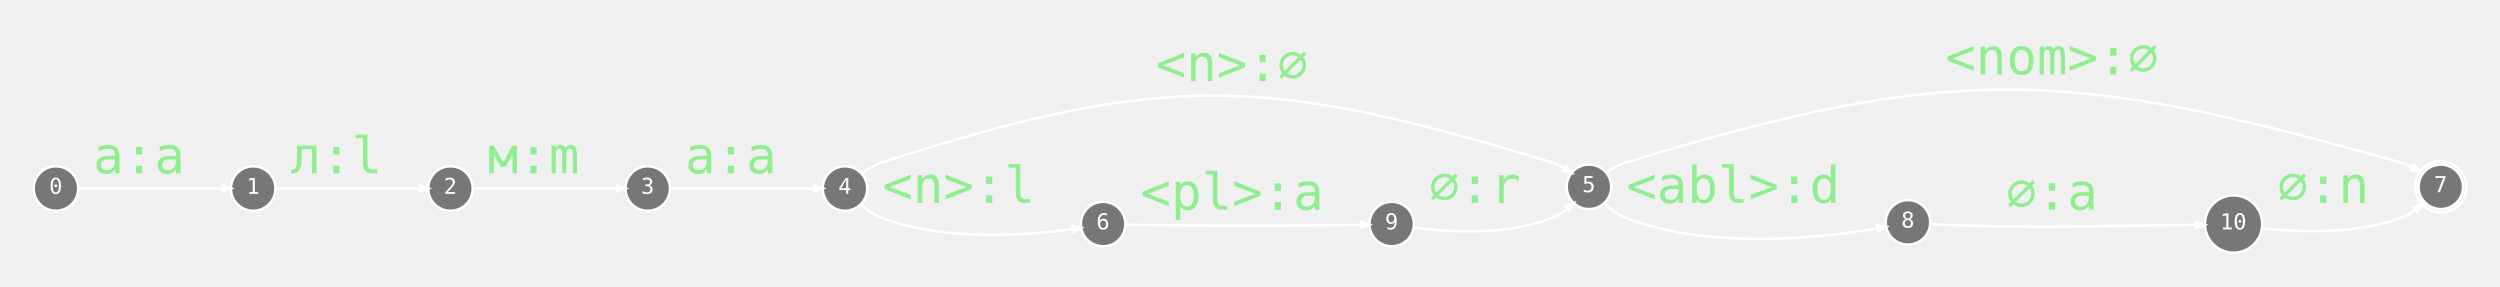
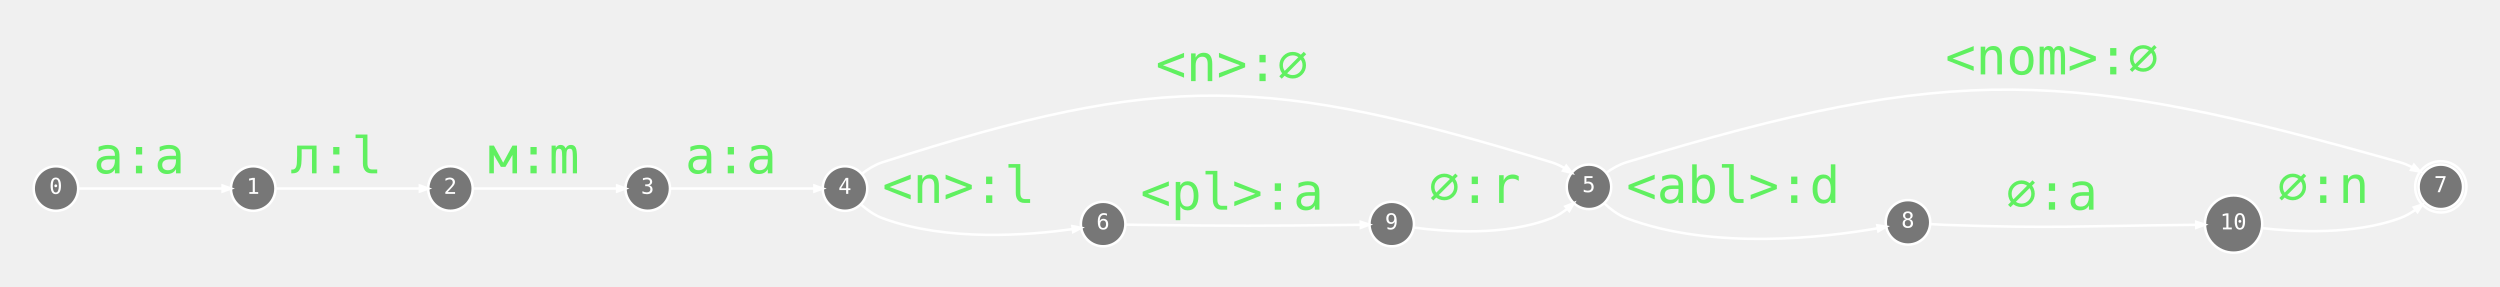
<svg xmlns="http://www.w3.org/2000/svg" viewBox="0 0 3942.667 452" height="452" width="3942.667" xml:space="preserve" id="svg2" version="1.1">
  <defs id="defs6" />
  <g transform="matrix(1.333333,0,0,1.333333,0,1.13e-5)" id="g10">
    <g id="g12">
      <path id="path14" style="fill:#777777;fill-opacity:1;fill-rule:nonzero;stroke:none" d="m 92.488,223 c 0,14.539 -11.785,26.328 -26.324,26.328 -14.543,0 -26.328,-11.789 -26.328,-26.328 0,-14.539 11.785,-26.328 26.328,-26.328 14.539,0 26.324,11.789 26.324,26.328" />
      <path id="path16" style="fill:none;stroke:#ffffff;stroke-width:3;stroke-linecap:butt;stroke-linejoin:miter;stroke-miterlimit:10;stroke-dasharray:none;stroke-opacity:1" d="m 92.488,223 c 0,14.539 -11.785,26.328 -26.324,26.328 -14.543,0 -26.328,-11.789 -26.328,-26.328 0,-14.539 11.785,-26.328 26.328,-26.328 14.539,0 26.324,11.789 26.324,26.328" />
      <text id="text20" style="font-variant:normal;font-weight:normal;font-size:26px;font-family:'DejaVu Sans Mono';-inkscape-font-specification:DejaVuSansMono;writing-mode:lr-tb;fill:#ffffff;fill-opacity:1;fill-rule:nonzero;stroke:none" transform="translate(58.16406,229.3008)">
        <tspan id="tspan18" y="0" x="0">0</tspan>
      </text>
      <path id="path22" style="fill:#777777;fill-opacity:1;fill-rule:nonzero;stroke:#ffffff;stroke-width:3;stroke-linecap:butt;stroke-linejoin:miter;stroke-miterlimit:10;stroke-dasharray:none;stroke-opacity:1" d="m 325.816,223 c 0,14.539 -11.789,26.328 -26.328,26.328 -14.539,0 -26.328,-11.789 -26.328,-26.328 0,-14.539 11.789,-26.328 26.328,-26.328 14.539,0 26.328,11.789 26.328,26.328" />
      <text id="text26" style="font-variant:normal;font-weight:normal;font-size:26px;font-family:'DejaVu Sans Mono';-inkscape-font-specification:DejaVuSansMono;writing-mode:lr-tb;fill:#ffffff;fill-opacity:1;fill-rule:nonzero;stroke:none" transform="translate(291.4883,229.3008)">
        <tspan id="tspan24" y="0" x="0">1</tspan>
      </text>
      <path id="path28" style="fill:none;stroke:#ffffff;stroke-width:3;stroke-linecap:butt;stroke-linejoin:miter;stroke-miterlimit:10;stroke-dasharray:none;stroke-opacity:1" d="m 92.359,223 c 41.368,0 123.789,0 170.911,0" />
      <path id="path30" style="fill:#ffffff;fill-opacity:1;fill-rule:nonzero;stroke:#ffffff;stroke-width:3;stroke-linecap:butt;stroke-linejoin:miter;stroke-miterlimit:10;stroke-dasharray:none;stroke-opacity:1" d="m 263.324,219.5 10,3.5 -10,3.5 z" />
-       <text id="text34" style="font-variant:normal;font-weight:normal;font-size:60px;font-family:'DejaVu Sans Mono';-inkscape-font-specification:DejaVuSansMono;writing-mode:lr-tb;fill:#90ee90;fill-opacity:1;fill-rule:nonzero;stroke:none" transform="translate(110.3242,205)">
+       <text id="text34" style="font-variant:normal;font-weight:normal;font-size:60px;font-family:'DejaVu Sans Mono';-inkscape-font-specification:DejaVuSansMono;writing-mode:lr-tb;fill:#60f060;fill-opacity:1;fill-rule:nonzero;stroke:none" transform="translate(110.3242,205)">
        <tspan id="tspan32" y="0" x="0">а</tspan>
      </text>
-       <text id="text38" style="font-variant:normal;font-weight:normal;font-size:60px;font-family:'DejaVu Sans Mono';-inkscape-font-specification:DejaVuSansMono;writing-mode:lr-tb;fill:#90ee90;fill-opacity:1;fill-rule:nonzero;stroke:none" transform="translate(146.4442,205)">
+       <text id="text38" style="font-variant:normal;font-weight:normal;font-size:60px;font-family:'DejaVu Sans Mono';-inkscape-font-specification:DejaVuSansMono;writing-mode:lr-tb;fill:#60f060;fill-opacity:1;fill-rule:nonzero;stroke:none" transform="translate(146.4442,205)">
        <tspan id="tspan36" y="0" x="0 35.88 72">:a </tspan>
      </text>
      <path id="path40" style="fill:#777777;fill-opacity:1;fill-rule:nonzero;stroke:#ffffff;stroke-width:3;stroke-linecap:butt;stroke-linejoin:miter;stroke-miterlimit:10;stroke-dasharray:none;stroke-opacity:1" d="m 559.141,223 c 0,14.539 -11.786,26.328 -26.325,26.328 -14.543,0 -26.328,-11.789 -26.328,-26.328 0,-14.539 11.785,-26.328 26.328,-26.328 14.539,0 26.325,11.789 26.325,26.328" />
      <text id="text44" style="font-variant:normal;font-weight:normal;font-size:26px;font-family:'DejaVu Sans Mono';-inkscape-font-specification:DejaVuSansMono;writing-mode:lr-tb;fill:#ffffff;fill-opacity:1;fill-rule:nonzero;stroke:none" transform="translate(524.8164,229.3008)">
        <tspan id="tspan42" y="0" x="0">2</tspan>
      </text>
      <path id="path46" style="fill:none;stroke:#ffffff;stroke-width:3;stroke-linecap:butt;stroke-linejoin:miter;stroke-miterlimit:10;stroke-dasharray:none;stroke-opacity:1" d="m 325.684,223 c 41.371,0 123.789,0 170.914,0" />
      <path id="path48" style="fill:#ffffff;fill-opacity:1;fill-rule:nonzero;stroke:#ffffff;stroke-width:3;stroke-linecap:butt;stroke-linejoin:miter;stroke-miterlimit:10;stroke-dasharray:none;stroke-opacity:1" d="m 496.648,219.5 10,3.5 -10,3.5 z" />
-       <text id="text52" style="font-variant:normal;font-weight:normal;font-size:60px;font-family:'DejaVu Sans Mono';-inkscape-font-specification:DejaVuSansMono;writing-mode:lr-tb;fill:#90ee90;fill-opacity:1;fill-rule:nonzero;stroke:none" transform="translate(343.6523,205)">
+       <text id="text52" style="font-variant:normal;font-weight:normal;font-size:60px;font-family:'DejaVu Sans Mono';-inkscape-font-specification:DejaVuSansMono;writing-mode:lr-tb;fill:#60f060;fill-opacity:1;fill-rule:nonzero;stroke:none" transform="translate(343.6523,205)">
        <tspan id="tspan50" y="0" x="0">л</tspan>
      </text>
-       <text id="text56" style="font-variant:normal;font-weight:normal;font-size:60px;font-family:'DejaVu Sans Mono';-inkscape-font-specification:DejaVuSansMono;writing-mode:lr-tb;fill:#90ee90;fill-opacity:1;fill-rule:nonzero;stroke:none" transform="translate(379.7723,205)">
+       <text id="text56" style="font-variant:normal;font-weight:normal;font-size:60px;font-family:'DejaVu Sans Mono';-inkscape-font-specification:DejaVuSansMono;writing-mode:lr-tb;fill:#60f060;fill-opacity:1;fill-rule:nonzero;stroke:none" transform="translate(379.7723,205)">
        <tspan id="tspan54" y="0" x="0 35.88 72">:l </tspan>
      </text>
      <path id="path58" style="fill:#777777;fill-opacity:1;fill-rule:nonzero;stroke:#ffffff;stroke-width:3;stroke-linecap:butt;stroke-linejoin:miter;stroke-miterlimit:10;stroke-dasharray:none;stroke-opacity:1" d="m 792.469,223 c 0,14.539 -11.789,26.328 -26.328,26.328 -14.539,0 -26.329,-11.789 -26.329,-26.328 0,-14.539 11.79,-26.328 26.329,-26.328 14.539,0 26.328,11.789 26.328,26.328" />
      <text id="text62" style="font-variant:normal;font-weight:normal;font-size:26px;font-family:'DejaVu Sans Mono';-inkscape-font-specification:DejaVuSansMono;writing-mode:lr-tb;fill:#ffffff;fill-opacity:1;fill-rule:nonzero;stroke:none" transform="translate(758.1406,229.3008)">
        <tspan id="tspan60" y="0" x="0">3</tspan>
      </text>
      <path id="path64" style="fill:none;stroke:#ffffff;stroke-width:3;stroke-linecap:butt;stroke-linejoin:miter;stroke-miterlimit:10;stroke-dasharray:none;stroke-opacity:1" d="m 559.012,223 c 41.367,0 123.785,0 170.91,0" />
      <path id="path66" style="fill:#ffffff;fill-opacity:1;fill-rule:nonzero;stroke:#ffffff;stroke-width:3;stroke-linecap:butt;stroke-linejoin:miter;stroke-miterlimit:10;stroke-dasharray:none;stroke-opacity:1" d="m 729.977,219.5 10,3.5 -10,3.5 z" />
-       <text id="text70" style="font-variant:normal;font-weight:normal;font-size:60px;font-family:'DejaVu Sans Mono';-inkscape-font-specification:DejaVuSansMono;writing-mode:lr-tb;fill:#90ee90;fill-opacity:1;fill-rule:nonzero;stroke:none" transform="translate(576.9766,205)">
+       <text id="text70" style="font-variant:normal;font-weight:normal;font-size:60px;font-family:'DejaVu Sans Mono';-inkscape-font-specification:DejaVuSansMono;writing-mode:lr-tb;fill:#60f060;fill-opacity:1;fill-rule:nonzero;stroke:none" transform="translate(576.9766,205)">
        <tspan id="tspan68" y="0" x="0">м</tspan>
      </text>
-       <text id="text74" style="font-variant:normal;font-weight:normal;font-size:60px;font-family:'DejaVu Sans Mono';-inkscape-font-specification:DejaVuSansMono;writing-mode:lr-tb;fill:#90ee90;fill-opacity:1;fill-rule:nonzero;stroke:none" transform="translate(613.0966,205)">
+       <text id="text74" style="font-variant:normal;font-weight:normal;font-size:60px;font-family:'DejaVu Sans Mono';-inkscape-font-specification:DejaVuSansMono;writing-mode:lr-tb;fill:#60f060;fill-opacity:1;fill-rule:nonzero;stroke:none" transform="translate(613.0966,205)">
        <tspan id="tspan72" y="0" x="0 35.88 72">:m </tspan>
      </text>
      <path id="path76" style="fill:#777777;fill-opacity:1;fill-rule:nonzero;stroke:#ffffff;stroke-width:3;stroke-linecap:butt;stroke-linejoin:miter;stroke-miterlimit:10;stroke-dasharray:none;stroke-opacity:1" d="m 1025.793,223 c 0,14.539 -11.785,26.328 -26.328,26.328 -14.539,0 -26.324,-11.789 -26.324,-26.328 0,-14.539 11.785,-26.328 26.324,-26.328 14.543,0 26.328,11.789 26.328,26.328" />
      <text id="text80" style="font-variant:normal;font-weight:normal;font-size:26px;font-family:'DejaVu Sans Mono';-inkscape-font-specification:DejaVuSansMono;writing-mode:lr-tb;fill:#ffffff;fill-opacity:1;fill-rule:nonzero;stroke:none" transform="translate(991.4648,229.3008)">
        <tspan id="tspan78" y="0" x="0">4</tspan>
      </text>
      <path id="path82" style="fill:none;stroke:#ffffff;stroke-width:3;stroke-linecap:butt;stroke-linejoin:miter;stroke-miterlimit:10;stroke-dasharray:none;stroke-opacity:1" d="m 792.336,223 c 41.371,0 123.789,0 170.914,0" />
      <path id="path84" style="fill:#ffffff;fill-opacity:1;fill-rule:nonzero;stroke:#ffffff;stroke-width:3;stroke-linecap:butt;stroke-linejoin:miter;stroke-miterlimit:10;stroke-dasharray:none;stroke-opacity:1" d="m 963.301,219.5 10,3.5 -10,3.5 z" />
-       <text id="text88" style="font-variant:normal;font-weight:normal;font-size:60px;font-family:'DejaVu Sans Mono';-inkscape-font-specification:DejaVuSansMono;writing-mode:lr-tb;fill:#90ee90;fill-opacity:1;fill-rule:nonzero;stroke:none" transform="translate(810.3047,205)">
+       <text id="text88" style="font-variant:normal;font-weight:normal;font-size:60px;font-family:'DejaVu Sans Mono';-inkscape-font-specification:DejaVuSansMono;writing-mode:lr-tb;fill:#60f060;fill-opacity:1;fill-rule:nonzero;stroke:none" transform="translate(810.3047,205)">
        <tspan id="tspan86" y="0" x="0">а</tspan>
      </text>
-       <text id="text92" style="font-variant:normal;font-weight:normal;font-size:60px;font-family:'DejaVu Sans Mono';-inkscape-font-specification:DejaVuSansMono;writing-mode:lr-tb;fill:#90ee90;fill-opacity:1;fill-rule:nonzero;stroke:none" transform="translate(846.4247,205)">
+       <text id="text92" style="font-variant:normal;font-weight:normal;font-size:60px;font-family:'DejaVu Sans Mono';-inkscape-font-specification:DejaVuSansMono;writing-mode:lr-tb;fill:#60f060;fill-opacity:1;fill-rule:nonzero;stroke:none" transform="translate(846.4247,205)">
        <tspan id="tspan90" y="0" x="0 35.88 72">:a </tspan>
      </text>
      <path id="path94" style="fill:#777777;fill-opacity:1;fill-rule:nonzero;stroke:#ffffff;stroke-width:3;stroke-linecap:butt;stroke-linejoin:miter;stroke-miterlimit:10;stroke-dasharray:none;stroke-opacity:1" d="m 1905.77,221 c 0,14.539 -11.786,26.328 -26.325,26.328 -14.539,0 -26.328,-11.789 -26.328,-26.328 0,-14.539 11.789,-26.328 26.328,-26.328 14.539,0 26.325,11.789 26.325,26.328" />
      <text id="text98" style="font-variant:normal;font-weight:normal;font-size:26px;font-family:'DejaVu Sans Mono';-inkscape-font-specification:DejaVuSansMono;writing-mode:lr-tb;fill:#ffffff;fill-opacity:1;fill-rule:nonzero;stroke:none" transform="translate(1871.445,227.3008)">
        <tspan id="tspan96" y="0" x="0">5</tspan>
      </text>
      <path id="path100" style="fill:none;stroke:#ffffff;stroke-width:3;stroke-linecap:butt;stroke-linejoin:miter;stroke-miterlimit:10;stroke-dasharray:none;stroke-opacity:1" d="m 1019.234,205.645 c 7.106,-5.469 15.614,-10.817 24.395,-13.645 334.922,-107.809 455.09,-102.562 791.652,0 5.289,1.613 10.52,4.113 15.414,6.984" />
      <path id="path102" style="fill:#ffffff;fill-opacity:1;fill-rule:nonzero;stroke:#ffffff;stroke-width:3;stroke-linecap:butt;stroke-linejoin:miter;stroke-miterlimit:10;stroke-dasharray:none;stroke-opacity:1" d="m 1852.613,196.055 6.473,8.386 -10.293,-2.519 z" />
-       <text id="text106" style="font-variant:normal;font-weight:normal;font-size:60px;font-family:'DejaVu Sans Mono';-inkscape-font-specification:DejaVuSansMono;writing-mode:lr-tb;fill:#90ee90;fill-opacity:1;fill-rule:nonzero;stroke:none" transform="translate(1366.957,96)">
+       <text id="text106" style="font-variant:normal;font-weight:normal;font-size:60px;font-family:'DejaVu Sans Mono';-inkscape-font-specification:DejaVuSansMono;writing-mode:lr-tb;fill:#60f060;fill-opacity:1;fill-rule:nonzero;stroke:none" transform="translate(1366.957,96)">
        <tspan id="tspan104" y="0" x="0 36.12 72 108.12">&lt;n&gt;:</tspan>
      </text>
-       <text id="text110" style="font-variant:normal;font-weight:normal;font-size:60px;font-family:'DejaVu Sans Mono';-inkscape-font-specification:DejaVuSansMono;writing-mode:lr-tb;fill:#90ee90;fill-opacity:1;fill-rule:nonzero;stroke:none" transform="translate(1510.957,96)">
+       <text id="text110" style="font-variant:normal;font-weight:normal;font-size:60px;font-family:'DejaVu Sans Mono';-inkscape-font-specification:DejaVuSansMono;writing-mode:lr-tb;fill:#60f060;fill-opacity:1;fill-rule:nonzero;stroke:none" transform="translate(1510.957,96)">
        <tspan id="tspan108" y="0" x="0">∅</tspan>
      </text>
      <path id="path112" style="fill:#777777;fill-opacity:1;fill-rule:nonzero;stroke:none" d="m 1331.121,265 c 0,14.539 -11.789,26.328 -26.328,26.328 -14.539,0 -26.328,-11.789 -26.328,-26.328 0,-14.539 11.789,-26.328 26.328,-26.328 14.539,0 26.328,11.789 26.328,26.328" />
      <path id="path114" style="fill:none;stroke:#ffffff;stroke-width:3;stroke-linecap:butt;stroke-linejoin:miter;stroke-miterlimit:10;stroke-dasharray:none;stroke-opacity:1" d="m 1331.121,265 c 0,14.539 -11.789,26.328 -26.328,26.328 -14.539,0 -26.328,-11.789 -26.328,-26.328 0,-14.539 11.789,-26.328 26.328,-26.328 14.539,0 26.328,11.789 26.328,26.328" />
      <text id="text118" style="font-variant:normal;font-weight:normal;font-size:26px;font-family:'DejaVu Sans Mono';-inkscape-font-specification:DejaVuSansMono;writing-mode:lr-tb;fill:#ffffff;fill-opacity:1;fill-rule:nonzero;stroke:none" transform="translate(1296.793,271.3008)">
        <tspan id="tspan116" y="0" x="0">6</tspan>
      </text>
      <path id="path120" style="fill:none;stroke:#ffffff;stroke-width:3;stroke-linecap:butt;stroke-linejoin:miter;stroke-miterlimit:10;stroke-dasharray:none;stroke-opacity:1" d="m 1018.094,241.684 c 7.238,6.41 16.125,12.836 25.535,16.316 76.324,28.219 174.016,20.199 225.238,12.961" />
      <path id="path122" style="fill:#ffffff;fill-opacity:1;fill-rule:nonzero;stroke:none" d="m 1268.363,267.496 10.407,1.992 -9.375,4.934 z" />
      <path id="path124" style="fill:none;stroke:#ffffff;stroke-width:3;stroke-linecap:butt;stroke-linejoin:miter;stroke-miterlimit:10;stroke-dasharray:none;stroke-opacity:1" d="m 1268.363,267.496 10.407,1.992 -9.375,4.934 z" />
-       <text id="text128" style="font-variant:normal;font-weight:normal;font-size:60px;font-family:'DejaVu Sans Mono';-inkscape-font-specification:DejaVuSansMono;writing-mode:lr-tb;fill:#90ee90;fill-opacity:1;fill-rule:nonzero;stroke:none" transform="translate(1043.629,240)">
+       <text id="text128" style="font-variant:normal;font-weight:normal;font-size:60px;font-family:'DejaVu Sans Mono';-inkscape-font-specification:DejaVuSansMono;writing-mode:lr-tb;fill:#60f060;fill-opacity:1;fill-rule:nonzero;stroke:none" transform="translate(1043.629,240)">
        <tspan id="tspan126" y="0" x="0 36.12 72 108.12 144 180.12">&lt;n&gt;:l </tspan>
      </text>
      <path id="path130" style="fill:#777777;fill-opacity:1;fill-rule:nonzero;stroke:none" d="m 2913.285,221 c 0,14.527 -11.777,26.305 -26.308,26.305 -14.528,0 -26.305,-11.778 -26.305,-26.305 0,-14.527 11.777,-26.305 26.305,-26.305 14.531,0 26.308,11.778 26.308,26.305" />
      <path id="path132" style="fill:none;stroke:#ffffff;stroke-width:3;stroke-linecap:butt;stroke-linejoin:miter;stroke-miterlimit:10;stroke-dasharray:none;stroke-opacity:1" d="m 2913.285,221 c 0,14.527 -11.777,26.305 -26.308,26.305 -14.528,0 -26.305,-11.778 -26.305,-26.305 0,-14.527 11.777,-26.305 26.305,-26.305 14.531,0 26.308,11.778 26.308,26.305" />
      <path id="path134" style="fill:none;stroke:#ffffff;stroke-width:3;stroke-linecap:butt;stroke-linejoin:miter;stroke-miterlimit:10;stroke-dasharray:none;stroke-opacity:1" d="m 2917.305,221 c 0,16.75 -13.578,30.328 -30.328,30.328 -16.747,0 -30.325,-13.578 -30.325,-30.328 0,-16.75 13.578,-30.328 30.325,-30.328 16.75,0 30.328,13.578 30.328,30.328" />
      <text id="text138" style="font-variant:normal;font-weight:normal;font-size:26px;font-family:'DejaVu Sans Mono';-inkscape-font-specification:DejaVuSansMono;writing-mode:lr-tb;fill:#ffffff;fill-opacity:1;fill-rule:nonzero;stroke:none" transform="translate(2878.977,227.3008)">
        <tspan id="tspan136" y="0" x="0">7</tspan>
      </text>
      <path id="path140" style="fill:none;stroke:#ffffff;stroke-width:3;stroke-linecap:butt;stroke-linejoin:miter;stroke-miterlimit:10;stroke-dasharray:none;stroke-opacity:1" d="m 1899.805,204.441 c 7.031,-5.007 15.34,-9.863 23.8,-12.441 389.094,-118.57 523.805,-110.707 915.211,0 4.957,1.402 9.911,3.492 14.641,5.914" />
      <path id="path142" style="fill:#ffffff;fill-opacity:1;fill-rule:nonzero;stroke:#ffffff;stroke-width:3;stroke-linecap:butt;stroke-linejoin:miter;stroke-miterlimit:10;stroke-dasharray:none;stroke-opacity:1" d="m 2855.258,194.914 6.961,7.984 -10.422,-1.902 z" />
-       <text id="text146" style="font-variant:normal;font-weight:normal;font-size:60px;font-family:'DejaVu Sans Mono';-inkscape-font-specification:DejaVuSansMono;writing-mode:lr-tb;fill:#90ee90;fill-opacity:1;fill-rule:nonzero;stroke:none" transform="translate(2300.934,88)">
+       <text id="text146" style="font-variant:normal;font-weight:normal;font-size:60px;font-family:'DejaVu Sans Mono';-inkscape-font-specification:DejaVuSansMono;writing-mode:lr-tb;fill:#60f060;fill-opacity:1;fill-rule:nonzero;stroke:none" transform="translate(2300.934,88)">
        <tspan id="tspan144" y="0" x="0 36.12 72 108.12 144 180.12">&lt;nom&gt;:</tspan>
      </text>
-       <text id="text150" style="font-variant:normal;font-weight:normal;font-size:60px;font-family:'DejaVu Sans Mono';-inkscape-font-specification:DejaVuSansMono;writing-mode:lr-tb;fill:#90ee90;fill-opacity:1;fill-rule:nonzero;stroke:none" transform="translate(2516.934,88)">
+       <text id="text150" style="font-variant:normal;font-weight:normal;font-size:60px;font-family:'DejaVu Sans Mono';-inkscape-font-specification:DejaVuSansMono;writing-mode:lr-tb;fill:#60f060;fill-opacity:1;fill-rule:nonzero;stroke:none" transform="translate(2516.934,88)">
        <tspan id="tspan148" y="0" x="0">∅</tspan>
      </text>
      <path id="path152" style="fill:#777777;fill-opacity:1;fill-rule:nonzero;stroke:none" d="m 2283.098,263 c 0,14.539 -11.789,26.328 -26.328,26.328 -14.54,0 -26.329,-11.789 -26.329,-26.328 0,-14.539 11.789,-26.328 26.329,-26.328 14.539,0 26.328,11.789 26.328,26.328" />
      <path id="path154" style="fill:none;stroke:#ffffff;stroke-width:3;stroke-linecap:butt;stroke-linejoin:miter;stroke-miterlimit:10;stroke-dasharray:none;stroke-opacity:1" d="m 2283.098,263 c 0,14.539 -11.789,26.328 -26.328,26.328 -14.54,0 -26.329,-11.789 -26.329,-26.328 0,-14.539 11.789,-26.328 26.329,-26.328 14.539,0 26.328,11.789 26.328,26.328" />
      <text id="text158" style="font-variant:normal;font-weight:normal;font-size:26px;font-family:'DejaVu Sans Mono';-inkscape-font-specification:DejaVuSansMono;writing-mode:lr-tb;fill:#ffffff;fill-opacity:1;fill-rule:nonzero;stroke:none" transform="translate(2248.769,269.3008)">
        <tspan id="tspan156" y="0" x="0">8</tspan>
      </text>
      <path id="path160" style="fill:none;stroke:#ffffff;stroke-width:3;stroke-linecap:butt;stroke-linejoin:miter;stroke-miterlimit:10;stroke-dasharray:none;stroke-opacity:1" d="m 1897.457,240.406 c 7.285,6.91 16.367,13.891 26.148,17.594 102.235,38.699 235.161,22.836 297.293,11.988" />
      <path id="path162" style="fill:#ffffff;fill-opacity:1;fill-rule:nonzero;stroke:none" d="m 2220.488,266.508 10.465,1.66 -9.219,5.227 z" />
      <path id="path164" style="fill:none;stroke:#ffffff;stroke-width:3;stroke-linecap:butt;stroke-linejoin:miter;stroke-miterlimit:10;stroke-dasharray:none;stroke-opacity:1" d="m 2220.488,266.508 10.465,1.66 -9.219,5.227 z" />
-       <text id="text168" style="font-variant:normal;font-weight:normal;font-size:60px;font-family:'DejaVu Sans Mono';-inkscape-font-specification:DejaVuSansMono;writing-mode:lr-tb;fill:#90ee90;fill-opacity:1;fill-rule:nonzero;stroke:none" transform="translate(1923.605,240)">
+       <text id="text168" style="font-variant:normal;font-weight:normal;font-size:60px;font-family:'DejaVu Sans Mono';-inkscape-font-specification:DejaVuSansMono;writing-mode:lr-tb;fill:#60f060;fill-opacity:1;fill-rule:nonzero;stroke:none" transform="translate(1923.605,240)">
        <tspan id="tspan166" y="0" x="0 36.12 72 108.12 144 180.12 216 252.12">&lt;abl&gt;:d </tspan>
      </text>
      <path id="path170" style="fill:#777777;fill-opacity:1;fill-rule:nonzero;stroke:none" d="m 1672.445,265 c 0,14.539 -11.785,26.328 -26.328,26.328 -14.539,0 -26.324,-11.789 -26.324,-26.328 0,-14.539 11.785,-26.328 26.324,-26.328 14.543,0 26.328,11.789 26.328,26.328" />
      <path id="path172" style="fill:none;stroke:#ffffff;stroke-width:3;stroke-linecap:butt;stroke-linejoin:miter;stroke-miterlimit:10;stroke-dasharray:none;stroke-opacity:1" d="m 1672.445,265 c 0,14.539 -11.785,26.328 -26.328,26.328 -14.539,0 -26.324,-11.789 -26.324,-26.328 0,-14.539 11.785,-26.328 26.324,-26.328 14.543,0 26.328,11.789 26.328,26.328" />
      <text id="text176" style="font-variant:normal;font-weight:normal;font-size:26px;font-family:'DejaVu Sans Mono';-inkscape-font-specification:DejaVuSansMono;writing-mode:lr-tb;fill:#ffffff;fill-opacity:1;fill-rule:nonzero;stroke:none" transform="translate(1638.117,271.3008)">
        <tspan id="tspan174" y="0" x="0">9</tspan>
      </text>
      <path id="path178" style="fill:none;stroke:#ffffff;stroke-width:3;stroke-linecap:butt;stroke-linejoin:miter;stroke-miterlimit:10;stroke-dasharray:none;stroke-opacity:1" d="m 1331.352,265.691 c 5.789,0.129 11.906,0.243 17.605,0.309 112.434,1.301 140.563,1.301 253,0 2.402,-0.027 4.879,-0.062 7.375,-0.105" />
      <path id="path180" style="fill:#ffffff;fill-opacity:1;fill-rule:nonzero;stroke:none" d="m 1609.488,262.391 10.071,3.3 -9.93,3.696 z" />
      <path id="path182" style="fill:none;stroke:#ffffff;stroke-width:3;stroke-linecap:butt;stroke-linejoin:miter;stroke-miterlimit:10;stroke-dasharray:none;stroke-opacity:1" d="m 1609.488,262.391 10.071,3.3 -9.93,3.696 z" />
-       <text id="text186" style="font-variant:normal;font-weight:normal;font-size:60px;font-family:'DejaVu Sans Mono';-inkscape-font-specification:DejaVuSansMono;writing-mode:lr-tb;fill:#90ee90;fill-opacity:1;fill-rule:nonzero;stroke:none" transform="translate(1348.957,248)">
+       <text id="text186" style="font-variant:normal;font-weight:normal;font-size:60px;font-family:'DejaVu Sans Mono';-inkscape-font-specification:DejaVuSansMono;writing-mode:lr-tb;fill:#60f060;fill-opacity:1;fill-rule:nonzero;stroke:none" transform="translate(1348.957,248)">
        <tspan id="tspan184" y="0" x="0 36.12 72 108.12 144 180.12 216">&lt;pl&gt;:a </tspan>
      </text>
      <path id="path188" style="fill:#777777;fill-opacity:1;fill-rule:nonzero;stroke:none" d="m 2675.758,265 c 0,18.711 -15.172,33.883 -33.883,33.883 -18.715,0 -33.883,-15.172 -33.883,-33.883 0,-18.711 15.168,-33.883 33.883,-33.883 18.711,0 33.883,15.172 33.883,33.883" />
      <path id="path190" style="fill:none;stroke:#ffffff;stroke-width:3;stroke-linecap:butt;stroke-linejoin:miter;stroke-miterlimit:10;stroke-dasharray:none;stroke-opacity:1" d="m 2675.758,265 c 0,18.711 -15.172,33.883 -33.883,33.883 -18.715,0 -33.883,-15.172 -33.883,-33.883 0,-18.711 15.168,-33.883 33.883,-33.883 18.711,0 33.883,15.172 33.883,33.883" />
      <text id="text194" style="font-variant:normal;font-weight:normal;font-size:26px;font-family:'DejaVu Sans Mono';-inkscape-font-specification:DejaVuSansMono;writing-mode:lr-tb;fill:#ffffff;fill-opacity:1;fill-rule:nonzero;stroke:none" transform="translate(2625.875,271.3008)">
        <tspan id="tspan192" y="0" x="0 15.756">10</tspan>
      </text>
      <path id="path196" style="fill:none;stroke:#ffffff;stroke-width:3;stroke-linecap:butt;stroke-linejoin:miter;stroke-miterlimit:10;stroke-dasharray:none;stroke-opacity:1" d="m 2282.859,265.039 c 5.926,0.399 12.219,0.758 18.075,0.961 128.367,4.457 160.562,1.262 289,0 2.515,-0.023 5.101,-0.055 7.707,-0.094" />
      <path id="path198" style="fill:#ffffff;fill-opacity:1;fill-rule:nonzero;stroke:none" d="m 2597.664,262.406 10.055,3.34 -9.942,3.66 z" />
      <path id="path200" style="fill:none;stroke:#ffffff;stroke-width:3;stroke-linecap:butt;stroke-linejoin:miter;stroke-miterlimit:10;stroke-dasharray:none;stroke-opacity:1" d="m 2597.664,262.406 10.055,3.34 -9.942,3.66 z" />
-       <text id="text204" style="font-variant:normal;font-weight:normal;font-size:60px;font-family:'DejaVu Sans Mono';-inkscape-font-specification:DejaVuSansMono;writing-mode:lr-tb;fill:#90ee90;fill-opacity:1;fill-rule:nonzero;stroke:none" transform="translate(2372.934,248)">
+       <text id="text204" style="font-variant:normal;font-weight:normal;font-size:60px;font-family:'DejaVu Sans Mono';-inkscape-font-specification:DejaVuSansMono;writing-mode:lr-tb;fill:#60f060;fill-opacity:1;fill-rule:nonzero;stroke:none" transform="translate(2372.934,248)">
        <tspan id="tspan202" y="0" x="0">∅</tspan>
      </text>
-       <text id="text208" style="font-variant:normal;font-weight:normal;font-size:60px;font-family:'DejaVu Sans Mono';-inkscape-font-specification:DejaVuSansMono;writing-mode:lr-tb;fill:#90ee90;fill-opacity:1;fill-rule:nonzero;stroke:none" transform="translate(2409.054,248)">
+       <text id="text208" style="font-variant:normal;font-weight:normal;font-size:60px;font-family:'DejaVu Sans Mono';-inkscape-font-specification:DejaVuSansMono;writing-mode:lr-tb;fill:#60f060;fill-opacity:1;fill-rule:nonzero;stroke:none" transform="translate(2409.054,248)">
        <tspan id="tspan206" y="0" x="0 35.88 72">:a </tspan>
      </text>
      <path id="path210" style="fill:none;stroke:#ffffff;stroke-width:3;stroke-linecap:butt;stroke-linejoin:miter;stroke-miterlimit:10;stroke-dasharray:none;stroke-opacity:1" d="m 1672.227,269.141 c 37.101,5.019 108.105,10.359 163.054,-11.141 6.547,-2.562 12.789,-6.562 18.395,-11" />
      <path id="path212" style="fill:#ffffff;fill-opacity:1;fill-rule:nonzero;stroke:#ffffff;stroke-width:3;stroke-linecap:butt;stroke-linejoin:miter;stroke-miterlimit:10;stroke-dasharray:none;stroke-opacity:1" d="m 1851.543,244.215 9.844,-3.918 -5.25,9.199 z" />
-       <text id="text216" style="font-variant:normal;font-weight:normal;font-size:60px;font-family:'DejaVu Sans Mono';-inkscape-font-specification:DejaVuSansMono;writing-mode:lr-tb;fill:#90ee90;fill-opacity:1;fill-rule:nonzero;stroke:none" transform="translate(1690.281,240)">
+       <text id="text216" style="font-variant:normal;font-weight:normal;font-size:60px;font-family:'DejaVu Sans Mono';-inkscape-font-specification:DejaVuSansMono;writing-mode:lr-tb;fill:#60f060;fill-opacity:1;fill-rule:nonzero;stroke:none" transform="translate(1690.281,240)">
        <tspan id="tspan214" y="0" x="0">∅</tspan>
      </text>
-       <text id="text220" style="font-variant:normal;font-weight:normal;font-size:60px;font-family:'DejaVu Sans Mono';-inkscape-font-specification:DejaVuSansMono;writing-mode:lr-tb;fill:#90ee90;fill-opacity:1;fill-rule:nonzero;stroke:none" transform="translate(1726.401,240)">
+       <text id="text220" style="font-variant:normal;font-weight:normal;font-size:60px;font-family:'DejaVu Sans Mono';-inkscape-font-specification:DejaVuSansMono;writing-mode:lr-tb;fill:#60f060;fill-opacity:1;fill-rule:nonzero;stroke:none" transform="translate(1726.401,240)">
        <tspan id="tspan218" y="0" x="0 35.88 72">:r </tspan>
      </text>
      <path id="path222" style="fill:none;stroke:#ffffff;stroke-width:3;stroke-linecap:butt;stroke-linejoin:miter;stroke-miterlimit:10;stroke-dasharray:none;stroke-opacity:1" d="m 2675.602,269.848 c 39.886,4.566 108.703,8.078 163.214,-11.848 6.434,-2.352 12.68,-5.941 18.407,-9.977" />
      <path id="path224" style="fill:#ffffff;fill-opacity:1;fill-rule:nonzero;stroke:#ffffff;stroke-width:3;stroke-linecap:butt;stroke-linejoin:miter;stroke-miterlimit:10;stroke-dasharray:none;stroke-opacity:1" d="m 2855.145,245.207 10.058,-3.324 -5.793,8.871 z" />
-       <text id="text228" style="font-variant:normal;font-weight:normal;font-size:60px;font-family:'DejaVu Sans Mono';-inkscape-font-specification:DejaVuSansMono;writing-mode:lr-tb;fill:#90ee90;fill-opacity:1;fill-rule:nonzero;stroke:none" transform="translate(2693.816,240)">
+       <text id="text228" style="font-variant:normal;font-weight:normal;font-size:60px;font-family:'DejaVu Sans Mono';-inkscape-font-specification:DejaVuSansMono;writing-mode:lr-tb;fill:#60f060;fill-opacity:1;fill-rule:nonzero;stroke:none" transform="translate(2693.816,240)">
        <tspan id="tspan226" y="0" x="0">∅</tspan>
      </text>
-       <text id="text232" style="font-variant:normal;font-weight:normal;font-size:60px;font-family:'DejaVu Sans Mono';-inkscape-font-specification:DejaVuSansMono;writing-mode:lr-tb;fill:#90ee90;fill-opacity:1;fill-rule:nonzero;stroke:none" transform="translate(2729.936,240)">
+       <text id="text232" style="font-variant:normal;font-weight:normal;font-size:60px;font-family:'DejaVu Sans Mono';-inkscape-font-specification:DejaVuSansMono;writing-mode:lr-tb;fill:#60f060;fill-opacity:1;fill-rule:nonzero;stroke:none" transform="translate(2729.936,240)">
        <tspan id="tspan230" y="0" x="0 35.88 72">:n </tspan>
      </text>
    </g>
  </g>
</svg>
